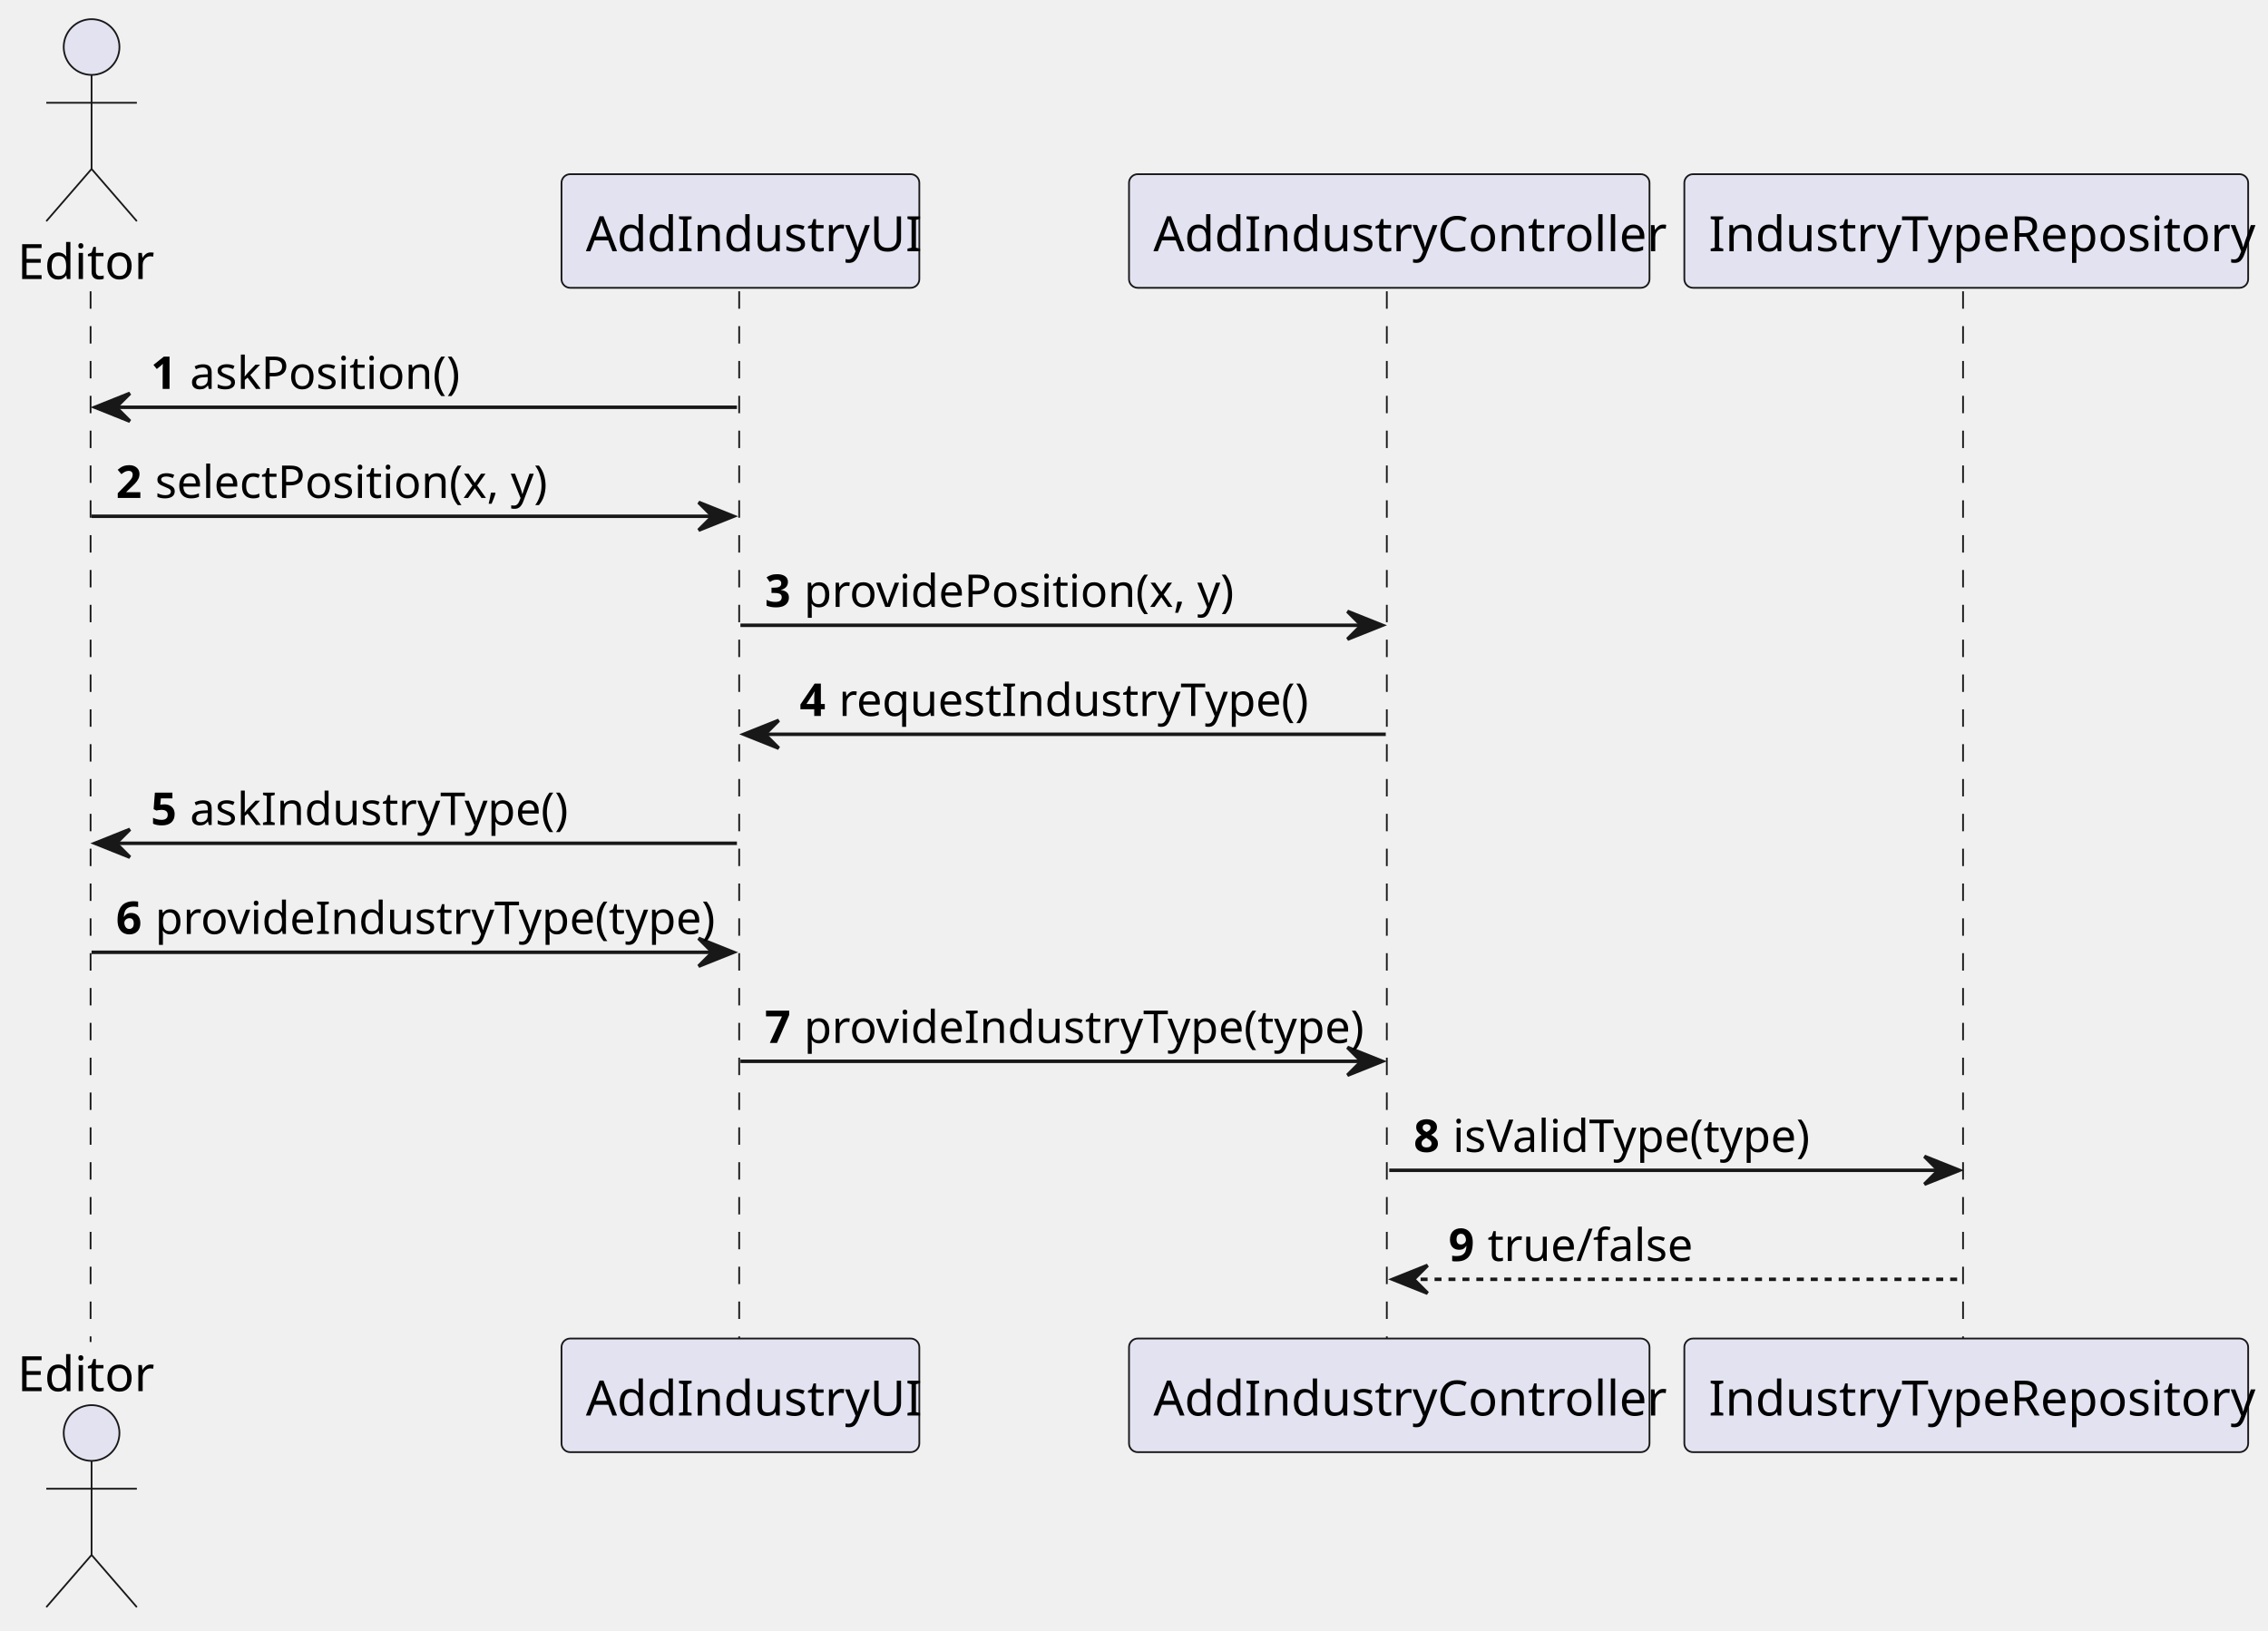
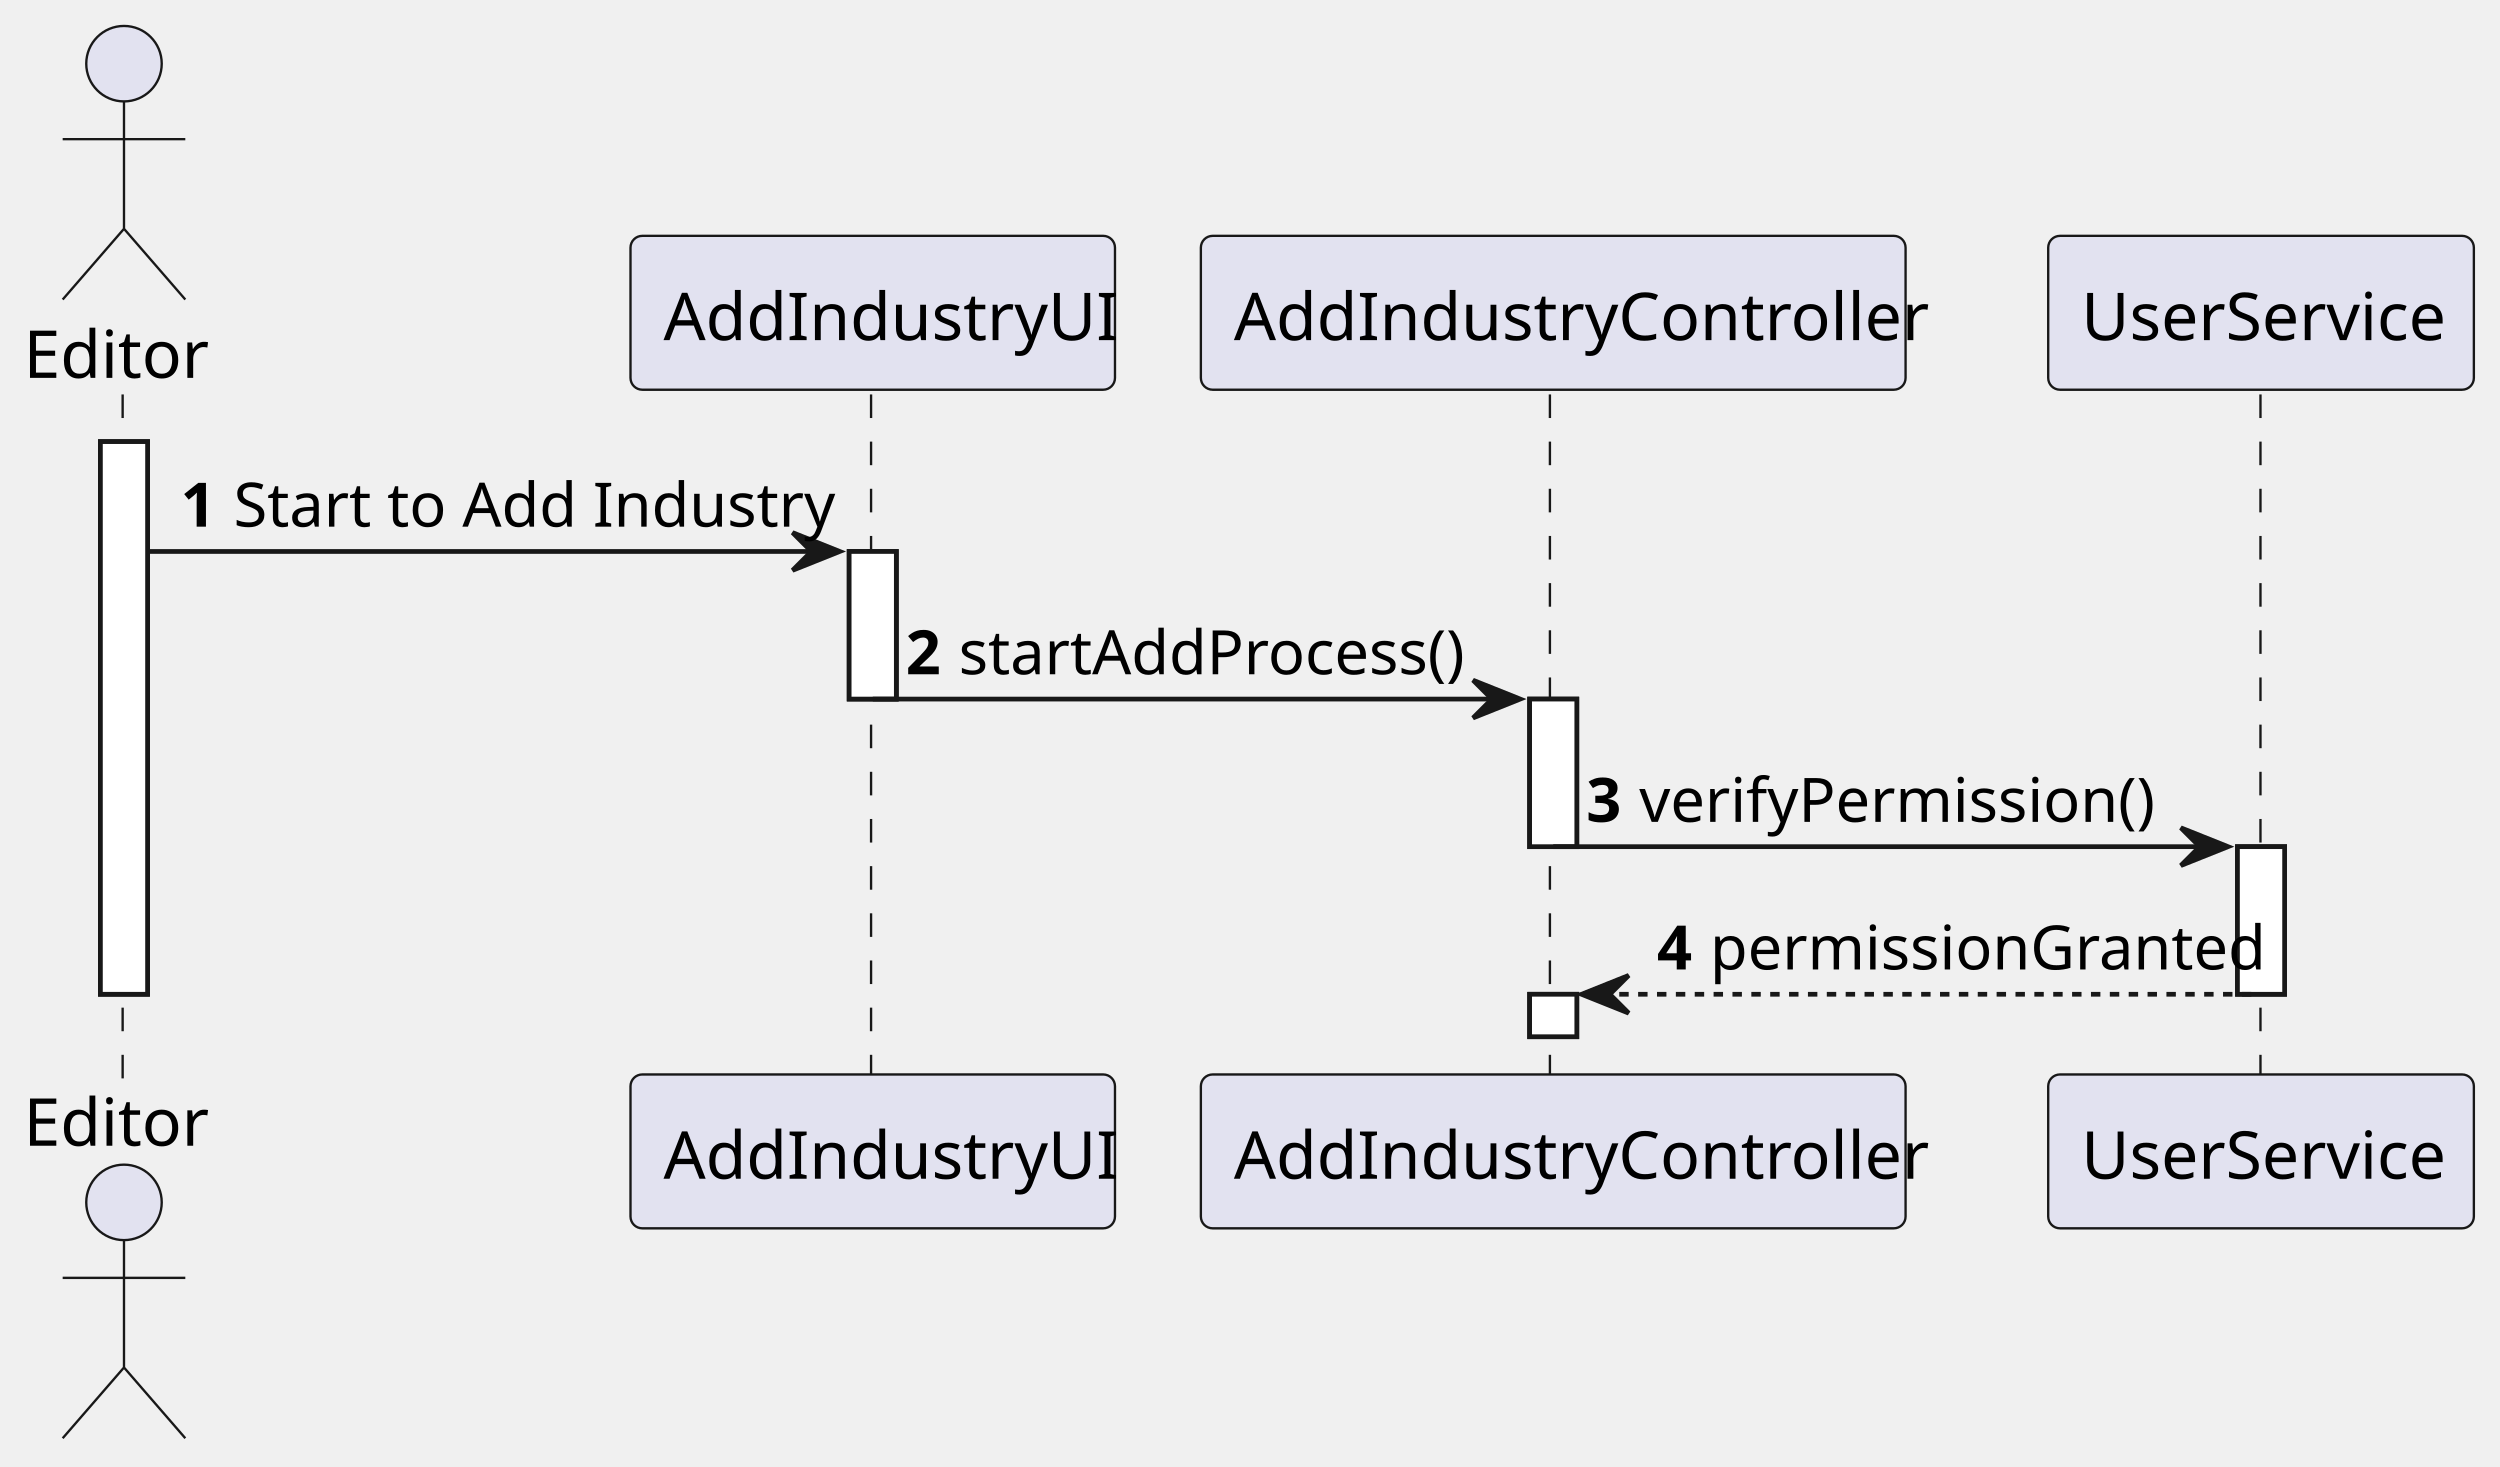
- <svg xmlns="http://www.w3.org/2000/svg" contentStyleType="text/css" height="468px" preserveAspectRatio="none" style="width:651px;height:468px;background:#FFFFFF;" version="1.1" viewBox="0 0 651 468" width="651px" zoomAndPan="magnify">
+ <svg xmlns="http://www.w3.org/2000/svg" contentStyleType="text/css" height="311px" preserveAspectRatio="none" style="width:530px;height:311px;background:#FFFFFF;" version="1.1" viewBox="0 0 530 311" width="530px" zoomAndPan="magnify">
  <defs />
  <g>
-     <line style="stroke:#181818;stroke-width:0.5;stroke-dasharray:5.0,5.0;" x1="26" x2="26" y1="83.621" y2="385.24" />
-     <line style="stroke:#181818;stroke-width:0.5;stroke-dasharray:5.0,5.0;" x1="212.172" x2="212.172" y1="83.621" y2="385.24" />
-     <line style="stroke:#181818;stroke-width:0.5;stroke-dasharray:5.0,5.0;" x1="398.068" x2="398.068" y1="83.621" y2="385.24" />
-     <line style="stroke:#181818;stroke-width:0.5;stroke-dasharray:5.0,5.0;" x1="563.467" x2="563.467" y1="83.621" y2="385.24" />
+     <rect fill="#FFFFFF" height="117.164" style="stroke:#181818;stroke-width:1.0;" width="10" x="21.286" y="93.621" />
+     <rect fill="#FFFFFF" height="31.291" style="stroke:#181818;stroke-width:1.0;" width="10" x="180.02" y="116.912" />
+     <rect fill="#FFFFFF" height="31.291" style="stroke:#181818;stroke-width:1.0;" width="10" x="324.282" y="148.203" />
+     <rect fill="#FFFFFF" height="9" style="stroke:#181818;stroke-width:1.0;" width="10" x="324.282" y="210.785" />
+     <rect fill="#FFFFFF" height="31.291" style="stroke:#181818;stroke-width:1.0;" width="10" x="474.339" y="179.494" />
+     <line style="stroke:#181818;stroke-width:0.5;stroke-dasharray:5.0,5.0;" x1="26" x2="26" y1="83.621" y2="228.785" />
+     <line style="stroke:#181818;stroke-width:0.5;stroke-dasharray:5.0,5.0;" x1="184.666" x2="184.666" y1="83.621" y2="228.785" />
+     <line style="stroke:#181818;stroke-width:0.5;stroke-dasharray:5.0,5.0;" x1="328.582" x2="328.582" y1="83.621" y2="228.785" />
+     <line style="stroke:#181818;stroke-width:0.5;stroke-dasharray:5.0,5.0;" x1="479.219" x2="479.219" y1="83.621" y2="228.785" />
    <text fill="#000000" font-family="sans-serif" font-size="14" lengthAdjust="spacing" textLength="36.572" x="5" y="80.107">Editor</text>
    <ellipse cx="26.286" cy="13.5" fill="#E2E2F0" rx="8" ry="8" style="stroke:#181818;stroke-width:0.5;" />
    <path d="M26.286,21.5 L26.286,48.5 M13.286,29.5 L39.286,29.5 M26.286,48.5 L13.286,63.5 M26.286,48.5 L39.286,63.5 " fill="none" style="stroke:#181818;stroke-width:0.5;" />
-     <text fill="#000000" font-family="sans-serif" font-size="14" lengthAdjust="spacing" textLength="36.572" x="5" y="399.348">Editor</text>
-     <ellipse cx="26.286" cy="411.361" fill="#E2E2F0" rx="8" ry="8" style="stroke:#181818;stroke-width:0.5;" />
-     <path d="M26.286,419.361 L26.286,446.361 M13.286,427.361 L39.286,427.361 M26.286,446.361 L13.286,461.361 M26.286,446.361 L39.286,461.361 " fill="none" style="stroke:#181818;stroke-width:0.5;" />
-     <rect fill="#E2E2F0" height="32.621" rx="2.5" ry="2.5" style="stroke:#181818;stroke-width:0.5;" width="102.71" x="161.172" y="50" />
-     <text fill="#000000" font-family="sans-serif" font-size="14" lengthAdjust="spacing" textLength="88.71" x="168.172" y="72.107">AddIndustryUI</text>
-     <rect fill="#E2E2F0" height="32.621" rx="2.5" ry="2.5" style="stroke:#181818;stroke-width:0.5;" width="102.71" x="161.172" y="384.24" />
-     <text fill="#000000" font-family="sans-serif" font-size="14" lengthAdjust="spacing" textLength="88.71" x="168.172" y="406.348">AddIndustryUI</text>
-     <rect fill="#E2E2F0" height="32.621" rx="2.5" ry="2.5" style="stroke:#181818;stroke-width:0.5;" width="149.399" x="324.068" y="50" />
-     <text fill="#000000" font-family="sans-serif" font-size="14" lengthAdjust="spacing" textLength="135.399" x="331.068" y="72.107">AddIndustryController</text>
-     <rect fill="#E2E2F0" height="32.621" rx="2.5" ry="2.5" style="stroke:#181818;stroke-width:0.5;" width="149.399" x="324.068" y="384.24" />
-     <text fill="#000000" font-family="sans-serif" font-size="14" lengthAdjust="spacing" textLength="135.399" x="331.068" y="406.348">AddIndustryController</text>
-     <rect fill="#E2E2F0" height="32.621" rx="2.5" ry="2.5" style="stroke:#181818;stroke-width:0.5;" width="161.841" x="483.467" y="50" />
-     <text fill="#000000" font-family="sans-serif" font-size="14" lengthAdjust="spacing" textLength="147.841" x="490.467" y="72.107">IndustryTypeRepository</text>
-     <rect fill="#E2E2F0" height="32.621" rx="2.5" ry="2.5" style="stroke:#181818;stroke-width:0.5;" width="161.841" x="483.467" y="384.24" />
-     <text fill="#000000" font-family="sans-serif" font-size="14" lengthAdjust="spacing" textLength="147.841" x="490.467" y="406.348">IndustryTypeRepository</text>
-     <polygon fill="#181818" points="37.286,112.912,27.286,116.912,37.286,120.912,33.286,116.912" style="stroke:#181818;stroke-width:1.0;" />
-     <line style="stroke:#181818;stroke-width:1.0;" x1="31.286" x2="211.527" y1="116.912" y2="116.912" />
-     <text fill="#000000" font-family="sans-serif" font-size="13" font-weight="bold" lengthAdjust="spacing" textLength="7.23" x="43.286" y="111.649">1</text>
-     <text fill="#000000" font-family="sans-serif" font-size="13" lengthAdjust="spacing" textLength="75.137" x="54.516" y="111.649">askPosition()</text>
-     <polygon fill="#181818" points="200.527,144.203,210.527,148.203,200.527,152.203,204.527,148.203" style="stroke:#181818;stroke-width:1.0;" />
-     <line style="stroke:#181818;stroke-width:1.0;" x1="26.286" x2="206.527" y1="148.203" y2="148.203" />
-     <text fill="#000000" font-family="sans-serif" font-size="13" font-weight="bold" lengthAdjust="spacing" textLength="7.23" x="33.286" y="142.94">2</text>
-     <text fill="#000000" font-family="sans-serif" font-size="13" lengthAdjust="spacing" textLength="109.091" x="44.516" y="142.94">selectPosition(x, y)</text>
-     <polygon fill="#181818" points="386.768,175.494,396.768,179.494,386.768,183.494,390.768,179.494" style="stroke:#181818;stroke-width:1.0;" />
-     <line style="stroke:#181818;stroke-width:1.0;" x1="212.527" x2="392.768" y1="179.494" y2="179.494" />
-     <text fill="#000000" font-family="sans-serif" font-size="13" font-weight="bold" lengthAdjust="spacing" textLength="7.23" x="219.527" y="174.231">3</text>
-     <text fill="#000000" font-family="sans-serif" font-size="13" lengthAdjust="spacing" textLength="117.768" x="230.757" y="174.231">providePosition(x, y)</text>
-     <polygon fill="#181818" points="223.527,206.785,213.527,210.785,223.527,214.785,219.527,210.785" style="stroke:#181818;stroke-width:1.0;" />
-     <line style="stroke:#181818;stroke-width:1.0;" x1="217.527" x2="397.768" y1="210.785" y2="210.785" />
-     <text fill="#000000" font-family="sans-serif" font-size="13" font-weight="bold" lengthAdjust="spacing" textLength="7.23" x="229.527" y="205.523">4</text>
-     <text fill="#000000" font-family="sans-serif" font-size="13" lengthAdjust="spacing" textLength="127.163" x="240.757" y="205.523">requestIndustryType()</text>
-     <polygon fill="#181818" points="37.286,238.076,27.286,242.076,37.286,246.076,33.286,242.076" style="stroke:#181818;stroke-width:1.0;" />
-     <line style="stroke:#181818;stroke-width:1.0;" x1="31.286" x2="211.527" y1="242.076" y2="242.076" />
-     <text fill="#000000" font-family="sans-serif" font-size="13" font-weight="bold" lengthAdjust="spacing" textLength="7.23" x="43.286" y="236.814">5</text>
-     <text fill="#000000" font-family="sans-serif" font-size="13" lengthAdjust="spacing" textLength="104.032" x="54.516" y="236.814">askIndustryType()</text>
-     <polygon fill="#181818" points="200.527,269.367,210.527,273.367,200.527,277.367,204.527,273.367" style="stroke:#181818;stroke-width:1.0;" />
-     <line style="stroke:#181818;stroke-width:1.0;" x1="26.286" x2="206.527" y1="273.367" y2="273.367" />
-     <text fill="#000000" font-family="sans-serif" font-size="13" font-weight="bold" lengthAdjust="spacing" textLength="7.23" x="33.286" y="268.104">6</text>
-     <text fill="#000000" font-family="sans-serif" font-size="13" lengthAdjust="spacing" textLength="151.011" x="44.516" y="268.104">provideIndustryType(type)</text>
-     <polygon fill="#181818" points="386.768,300.658,396.768,304.658,386.768,308.658,390.768,304.658" style="stroke:#181818;stroke-width:1.0;" />
-     <line style="stroke:#181818;stroke-width:1.0;" x1="212.527" x2="392.768" y1="304.658" y2="304.658" />
-     <text fill="#000000" font-family="sans-serif" font-size="13" font-weight="bold" lengthAdjust="spacing" textLength="7.23" x="219.527" y="299.396">7</text>
-     <text fill="#000000" font-family="sans-serif" font-size="13" lengthAdjust="spacing" textLength="151.011" x="230.757" y="299.396">provideIndustryType(type)</text>
-     <polygon fill="#181818" points="552.388,331.949,562.388,335.949,552.388,339.949,556.388,335.949" style="stroke:#181818;stroke-width:1.0;" />
-     <line style="stroke:#181818;stroke-width:1.0;" x1="398.768" x2="558.388" y1="335.949" y2="335.949" />
-     <text fill="#000000" font-family="sans-serif" font-size="13" font-weight="bold" lengthAdjust="spacing" textLength="7.23" x="405.768" y="330.687">8</text>
-     <text fill="#000000" font-family="sans-serif" font-size="13" lengthAdjust="spacing" textLength="100.426" x="416.998" y="330.687">isValidType(type)</text>
-     <polygon fill="#181818" points="409.768,363.24,399.768,367.24,409.768,371.24,405.768,367.24" style="stroke:#181818;stroke-width:1.0;" />
-     <line style="stroke:#181818;stroke-width:1.0;stroke-dasharray:2.0,2.0;" x1="403.768" x2="563.388" y1="367.24" y2="367.24" />
-     <text fill="#000000" font-family="sans-serif" font-size="13" font-weight="bold" lengthAdjust="spacing" textLength="7.23" x="415.768" y="361.978">9</text>
-     <text fill="#000000" font-family="sans-serif" font-size="13" lengthAdjust="spacing" textLength="53.473" x="426.998" y="361.978">true/false</text>
+     <text fill="#000000" font-family="sans-serif" font-size="14" lengthAdjust="spacing" textLength="36.572" x="5" y="242.893">Editor</text>
+     <ellipse cx="26.286" cy="254.906" fill="#E2E2F0" rx="8" ry="8" style="stroke:#181818;stroke-width:0.5;" />
+     <path d="M26.286,262.906 L26.286,289.906 M13.286,270.906 L39.286,270.906 M26.286,289.906 L13.286,304.906 M26.286,289.906 L39.286,304.906 " fill="none" style="stroke:#181818;stroke-width:0.5;" />
+     <rect fill="#E2E2F0" height="32.621" rx="2.5" ry="2.5" style="stroke:#181818;stroke-width:0.5;" width="102.71" x="133.666" y="50" />
+     <text fill="#000000" font-family="sans-serif" font-size="14" lengthAdjust="spacing" textLength="88.71" x="140.666" y="72.107">AddIndustryUI</text>
+     <rect fill="#E2E2F0" height="32.621" rx="2.5" ry="2.5" style="stroke:#181818;stroke-width:0.5;" width="102.71" x="133.666" y="227.785" />
+     <text fill="#000000" font-family="sans-serif" font-size="14" lengthAdjust="spacing" textLength="88.71" x="140.666" y="249.893">AddIndustryUI</text>
+     <rect fill="#E2E2F0" height="32.621" rx="2.5" ry="2.5" style="stroke:#181818;stroke-width:0.5;" width="149.399" x="254.583" y="50" />
+     <text fill="#000000" font-family="sans-serif" font-size="14" lengthAdjust="spacing" textLength="135.399" x="261.582" y="72.107">AddIndustryController</text>
+     <rect fill="#E2E2F0" height="32.621" rx="2.5" ry="2.5" style="stroke:#181818;stroke-width:0.5;" width="149.399" x="254.583" y="227.785" />
+     <text fill="#000000" font-family="sans-serif" font-size="14" lengthAdjust="spacing" textLength="135.399" x="261.582" y="249.893">AddIndustryController</text>
+     <rect fill="#E2E2F0" height="32.621" rx="2.5" ry="2.5" style="stroke:#181818;stroke-width:0.5;" width="90.241" x="434.219" y="50" />
+     <text fill="#000000" font-family="sans-serif" font-size="14" lengthAdjust="spacing" textLength="76.241" x="441.219" y="72.107">UserService</text>
+     <rect fill="#E2E2F0" height="32.621" rx="2.5" ry="2.5" style="stroke:#181818;stroke-width:0.5;" width="90.241" x="434.219" y="227.785" />
+     <text fill="#000000" font-family="sans-serif" font-size="14" lengthAdjust="spacing" textLength="76.241" x="441.219" y="249.893">UserService</text>
+     <rect fill="#FFFFFF" height="117.164" style="stroke:#181818;stroke-width:1.0;" width="10" x="21.286" y="93.621" />
+     <rect fill="#FFFFFF" height="31.291" style="stroke:#181818;stroke-width:1.0;" width="10" x="180.02" y="116.912" />
+     <rect fill="#FFFFFF" height="31.291" style="stroke:#181818;stroke-width:1.0;" width="10" x="324.282" y="148.203" />
+     <rect fill="#FFFFFF" height="9" style="stroke:#181818;stroke-width:1.0;" width="10" x="324.282" y="210.785" />
+     <rect fill="#FFFFFF" height="31.291" style="stroke:#181818;stroke-width:1.0;" width="10" x="474.339" y="179.494" />
+     <polygon fill="#181818" points="168.02,112.912,178.02,116.912,168.02,120.912,172.02,116.912" style="stroke:#181818;stroke-width:1.0;" />
+     <line style="stroke:#181818;stroke-width:1.0;" x1="31.286" x2="174.02" y1="116.912" y2="116.912" />
+     <text fill="#000000" font-family="sans-serif" font-size="13" font-weight="bold" lengthAdjust="spacing" textLength="7.23" x="38.286" y="111.649">1</text>
+     <text fill="#000000" font-family="sans-serif" font-size="13" lengthAdjust="spacing" textLength="118.504" x="49.516" y="111.649">Start to Add Industry</text>
+     <polygon fill="#181818" points="312.282,144.203,322.282,148.203,312.282,152.203,316.282,148.203" style="stroke:#181818;stroke-width:1.0;" />
+     <line style="stroke:#181818;stroke-width:1.0;" x1="185.02" x2="318.282" y1="148.203" y2="148.203" />
+     <text fill="#000000" font-family="sans-serif" font-size="13" font-weight="bold" lengthAdjust="spacing" textLength="7.23" x="192.02" y="142.94">2</text>
+     <text fill="#000000" font-family="sans-serif" font-size="13" lengthAdjust="spacing" textLength="104.032" x="203.25" y="142.94">startAddProcess()</text>
+     <polygon fill="#181818" points="462.339,175.494,472.339,179.494,462.339,183.494,466.339,179.494" style="stroke:#181818;stroke-width:1.0;" />
+     <line style="stroke:#181818;stroke-width:1.0;" x1="329.282" x2="468.339" y1="179.494" y2="179.494" />
+     <text fill="#000000" font-family="sans-serif" font-size="13" font-weight="bold" lengthAdjust="spacing" textLength="7.23" x="336.282" y="174.231">3</text>
+     <text fill="#000000" font-family="sans-serif" font-size="13" lengthAdjust="spacing" textLength="104.013" x="347.512" y="174.231">verifyPermission()</text>
+     <polygon fill="#181818" points="345.282,206.785,335.282,210.785,345.282,214.785,341.282,210.785" style="stroke:#181818;stroke-width:1.0;" />
+     <line style="stroke:#181818;stroke-width:1.0;stroke-dasharray:2.0,2.0;" x1="339.282" x2="478.339" y1="210.785" y2="210.785" />
+     <text fill="#000000" font-family="sans-serif" font-size="13" font-weight="bold" lengthAdjust="spacing" textLength="7.23" x="351.282" y="205.523">4</text>
+     <text fill="#000000" font-family="sans-serif" font-size="13" lengthAdjust="spacing" textLength="109.827" x="362.512" y="205.523">permissionGranted</text>
  </g>
</svg>
